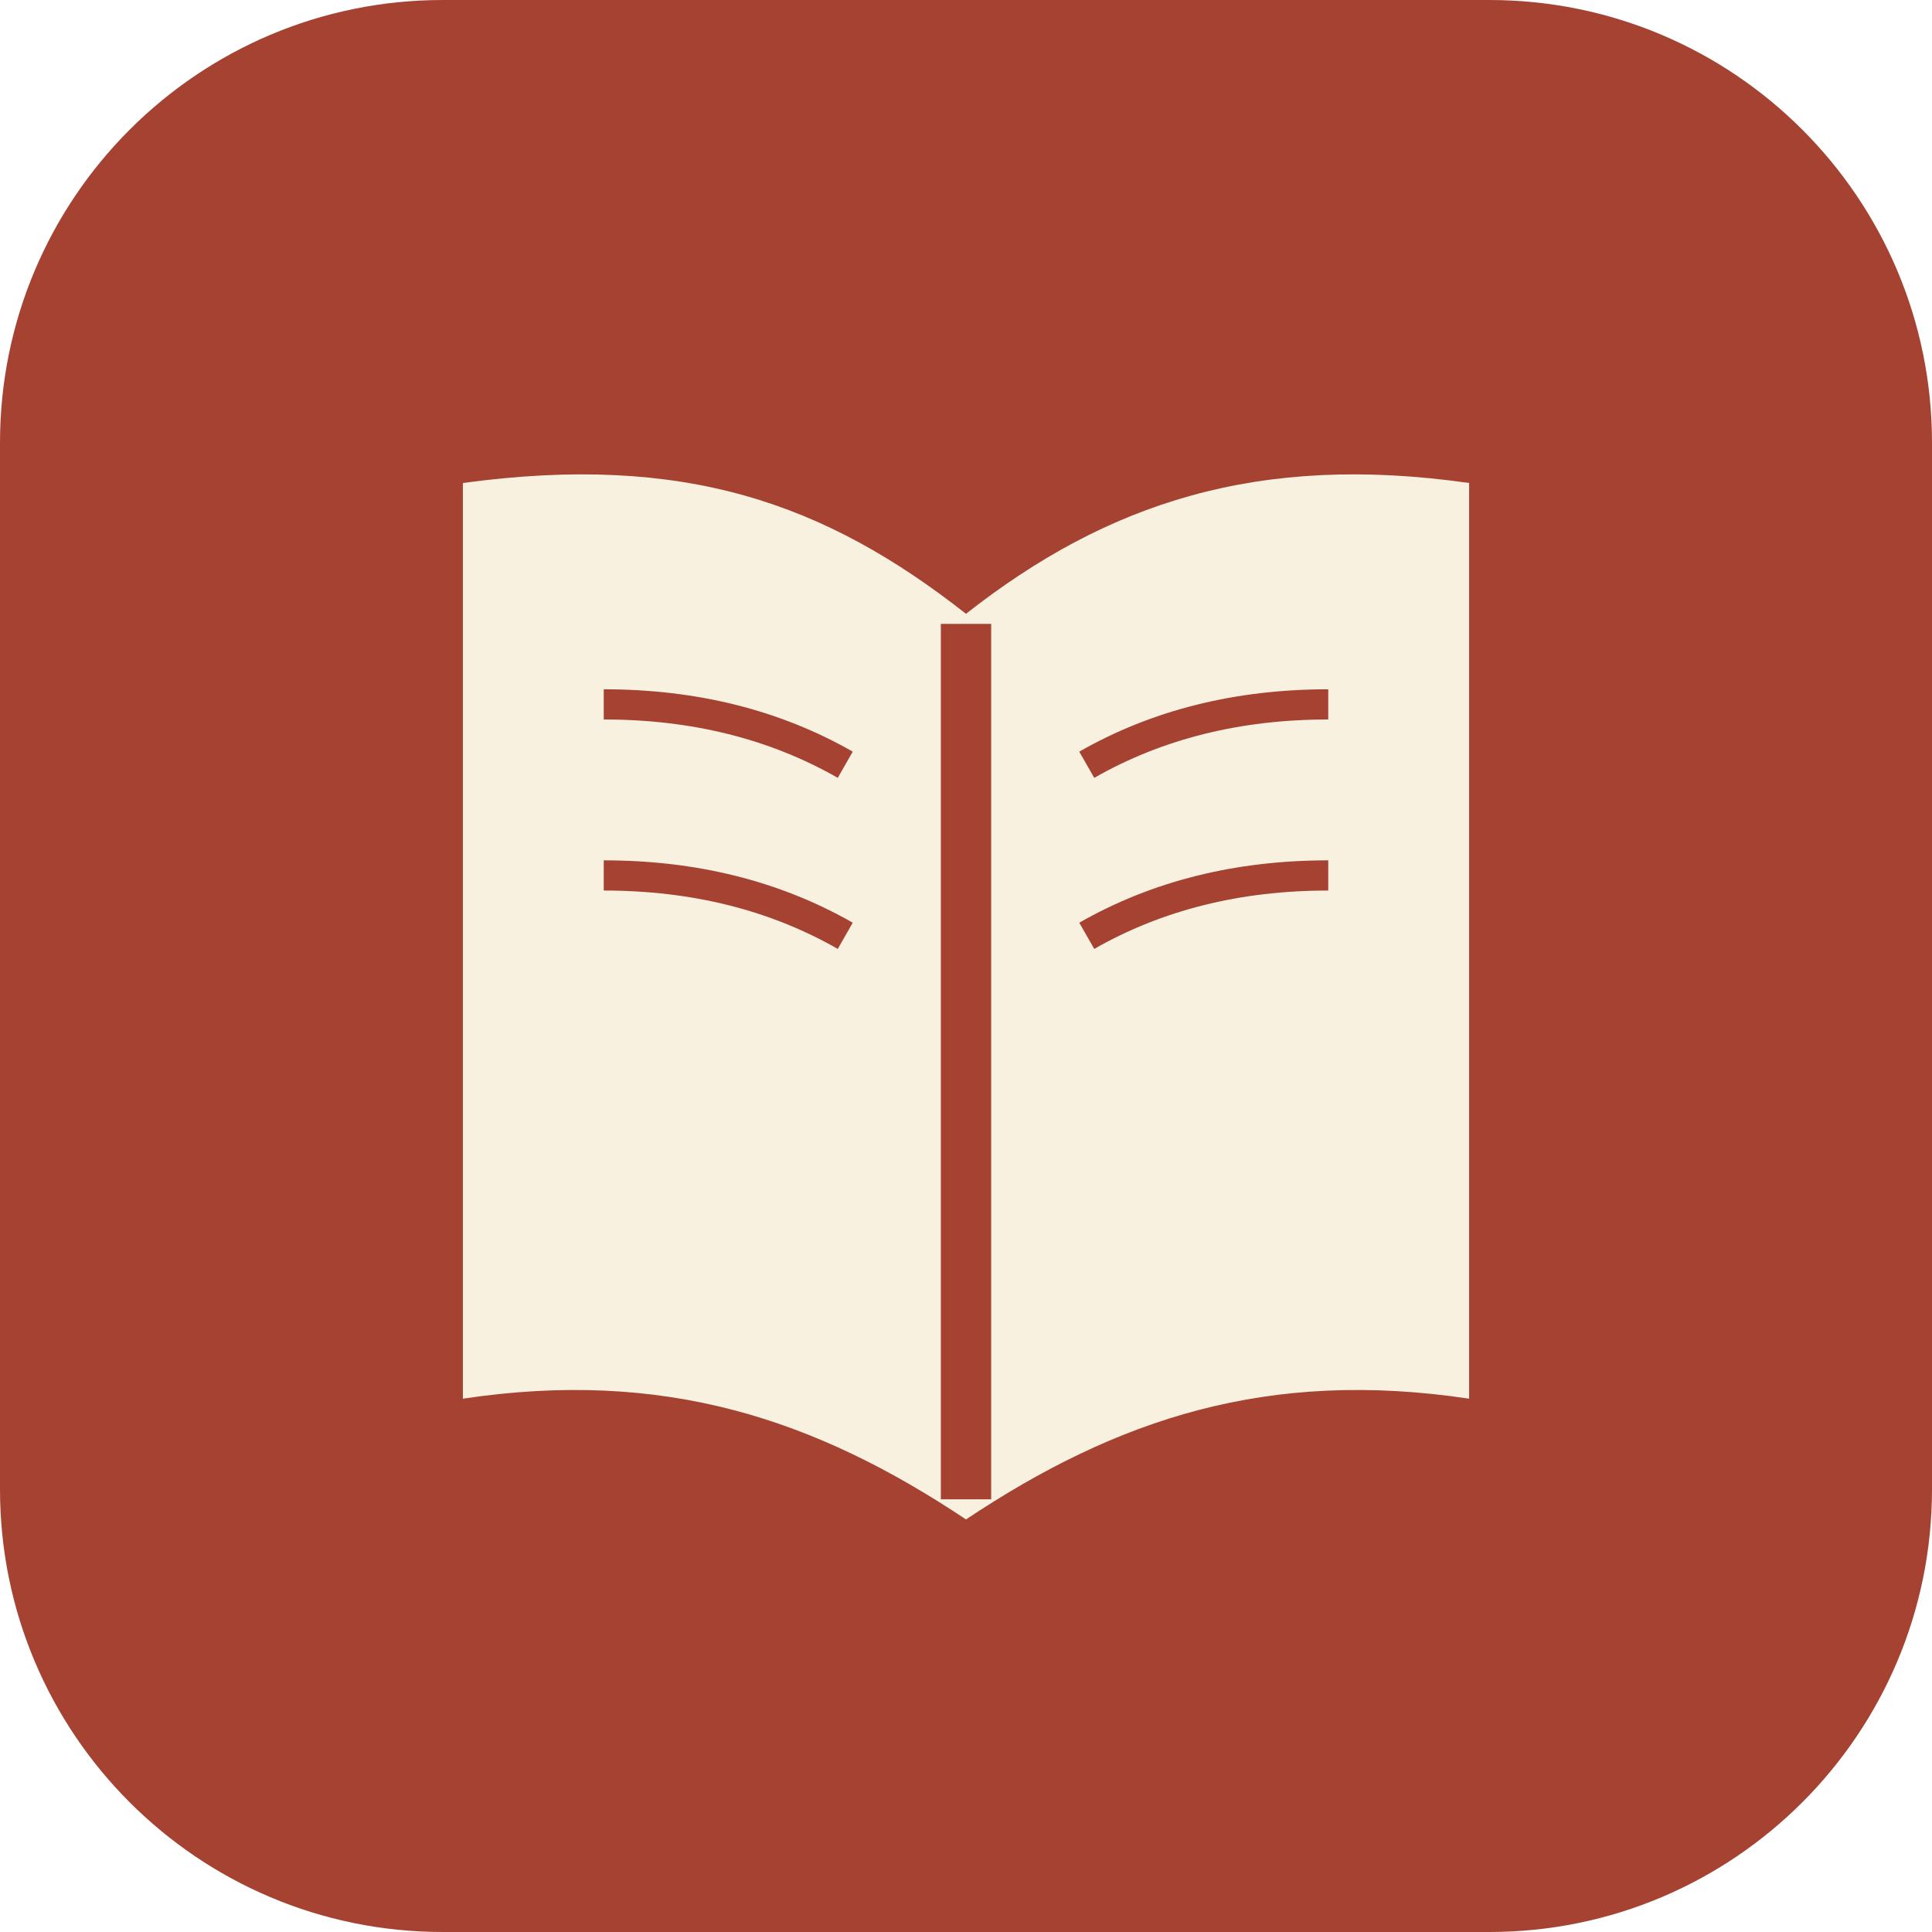
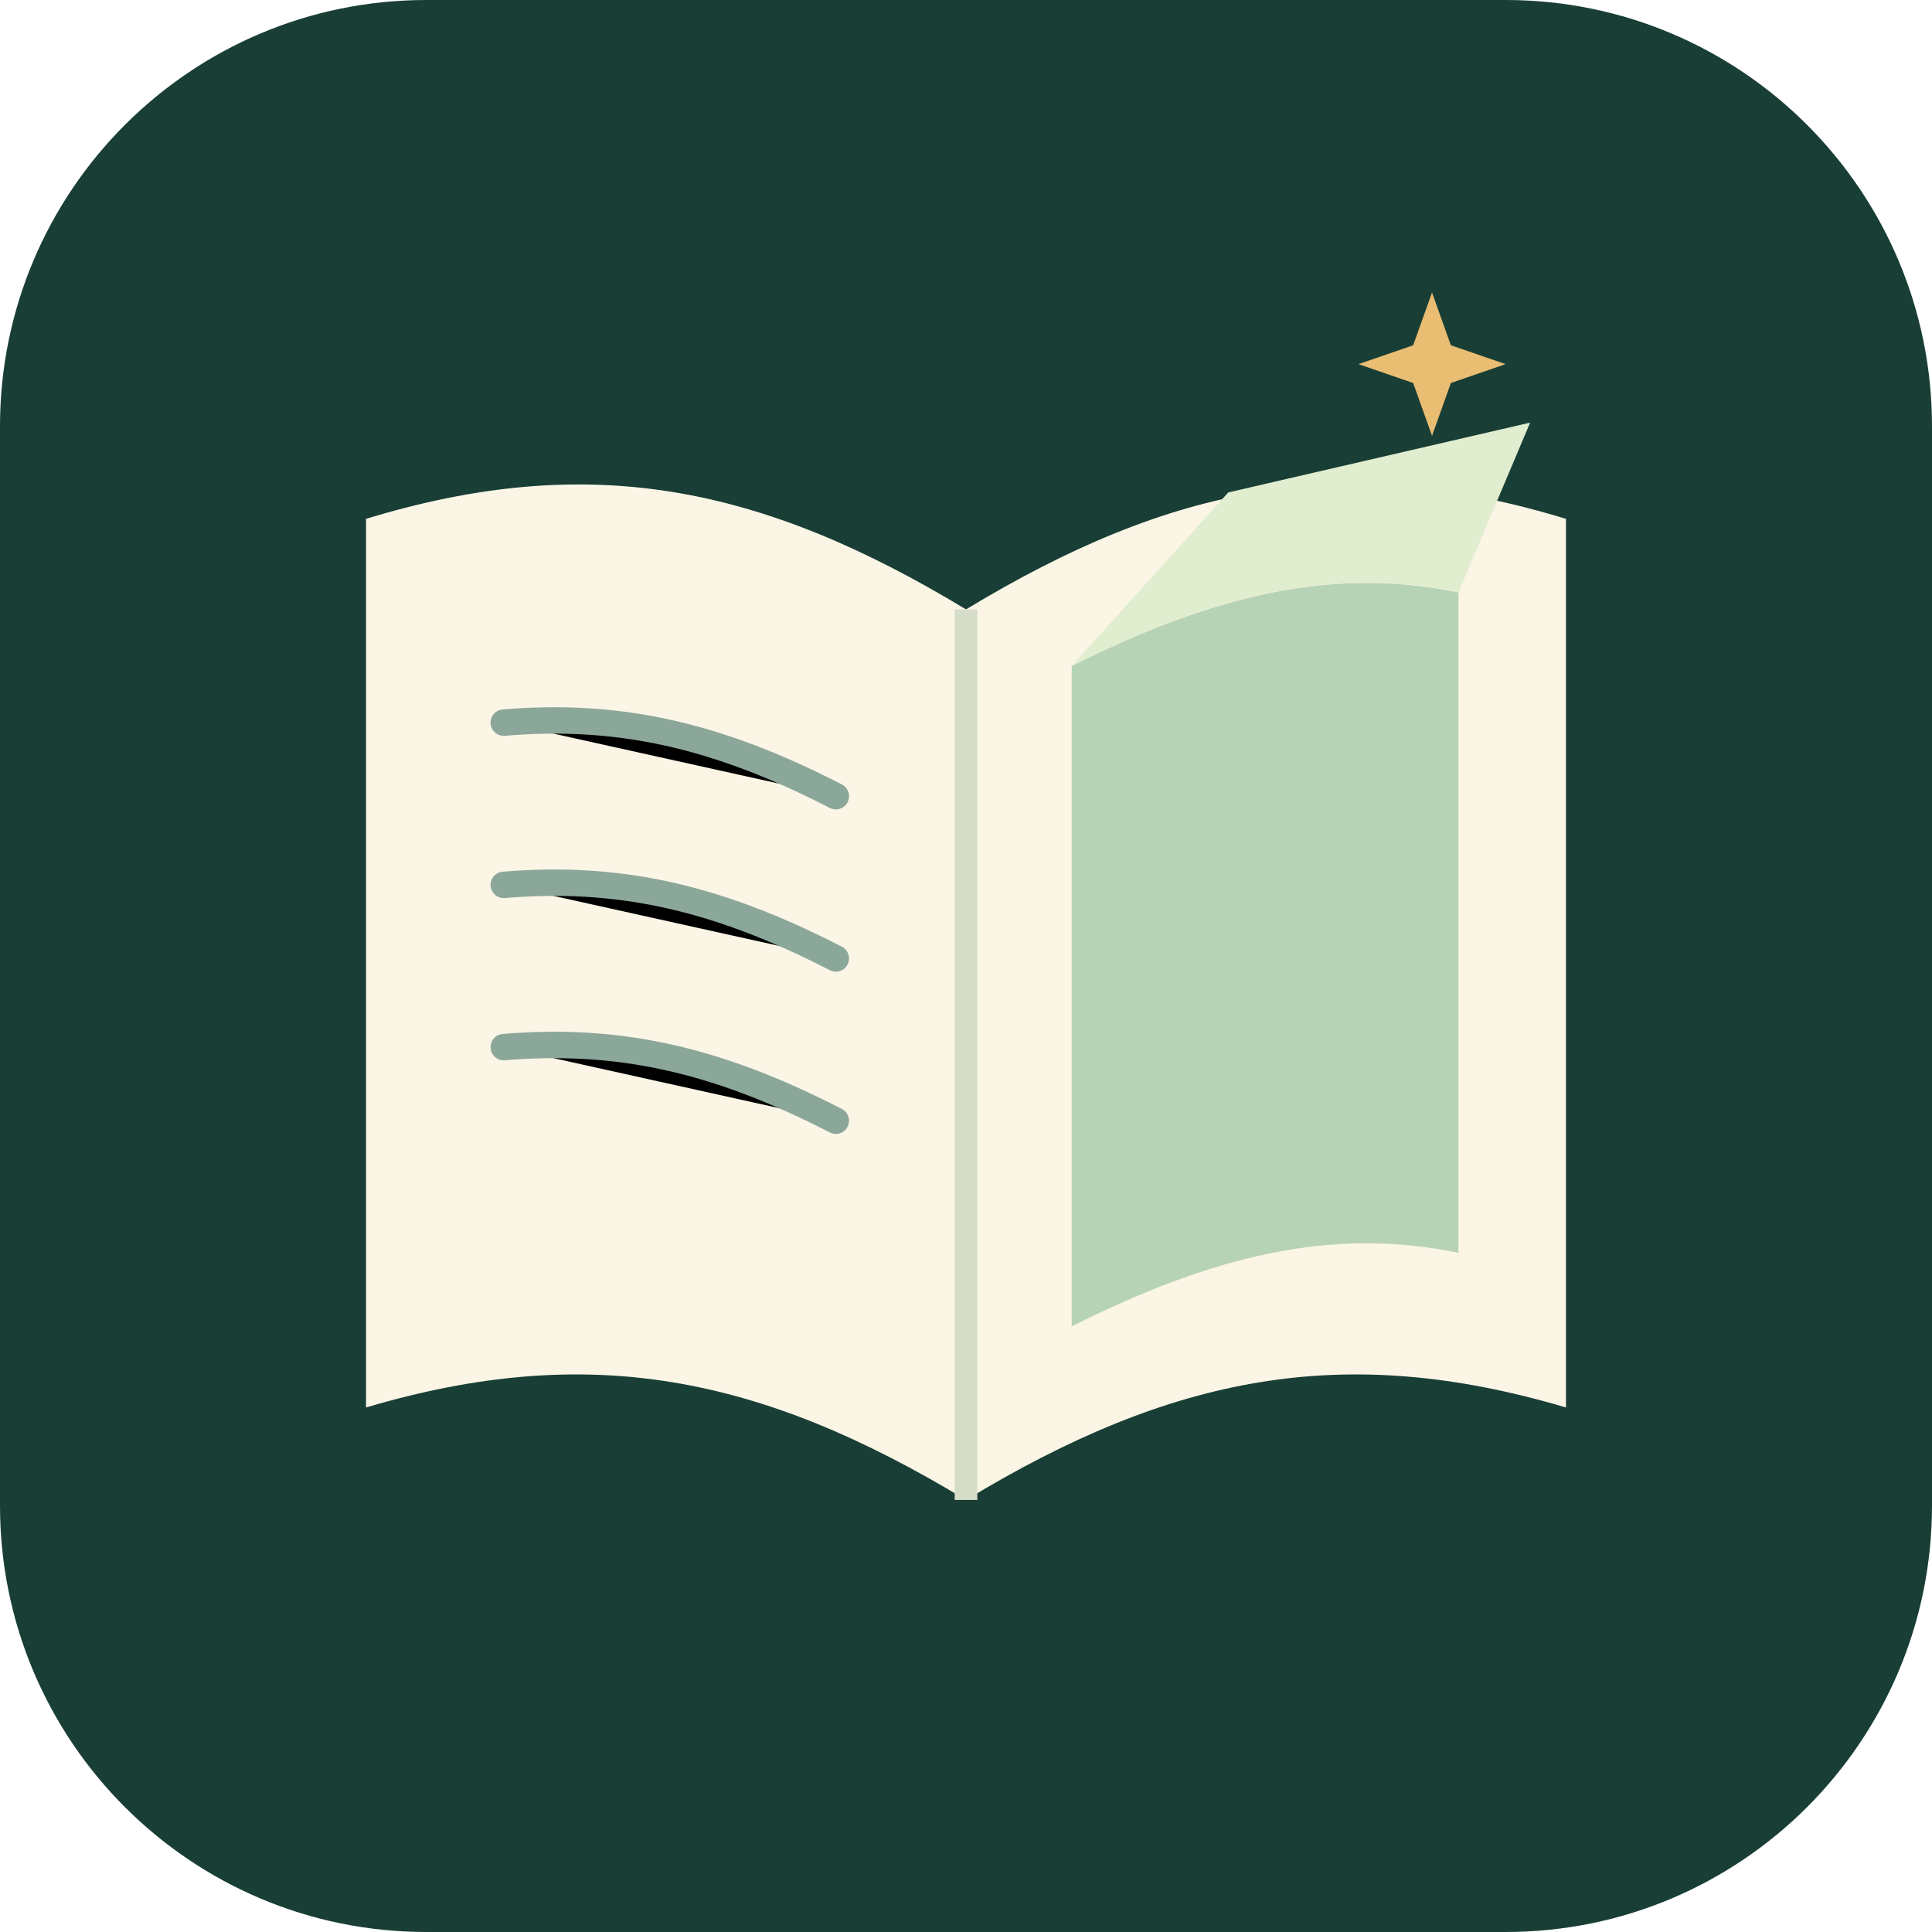
- <svg xmlns="http://www.w3.org/2000/svg" viewBox="0 0 192 192">
-   <rect width="192" height="192" rx="44" fill="#a54231" />
-   <path d="M46 48c22-3 36 2 50 13 14-11 29-16 50-13v91c-20-3-35 2-50 12-15-10-30-15-50-12z" fill="#f8f1df" />
-   <path d="M96 62v87" stroke="#a54231" stroke-width="5" />
-   <path d="M60 70c9 0 17 2 24 6m-24 11c9 0 17 2 24 6m24-17c7-4 15-6 24-6m-24 23c7-4 15-6 24-6" stroke="#a54231" stroke-width="3" fill="none" />
+ <svg xmlns="http://www.w3.org/2000/svg" width="1024" height="1024" viewBox="0 0 1024 1024">
+   <rect width="1024" height="1024" rx="226" fill="#183e35" />
+   <path d="M194 275c118-36 209-18 318 48 109-66 200-84 318-48v471c-118-35-209-17-318 49-109-66-200-84-318-49Z" fill="#fbf5e6" />
+   <path d="M512 323v472" stroke="#d5ddc8" stroke-width="12" />
+   <path d="M568 353c74-37 137-53 205-39v350c-68-14-131 2-205 39Z" fill="#b7d3b6" />
+   <path d="m568 353 83-92 160-37-38 90c-68-14-131 2-205 39Z" fill="#e1edcf" />
+   <path d="M267 383c60-5 112 6 176 39m-176 47c60-5 112 6 176 39m-176 47c60-5 112 6 176 39" stroke="#8ba799" stroke-width="14" stroke-linecap="round" />
+   <path d="m759 155 10 28 29 10-29 10-10 28-10-28-29-10 29-10Z" fill="#e9bd72" />
</svg>
